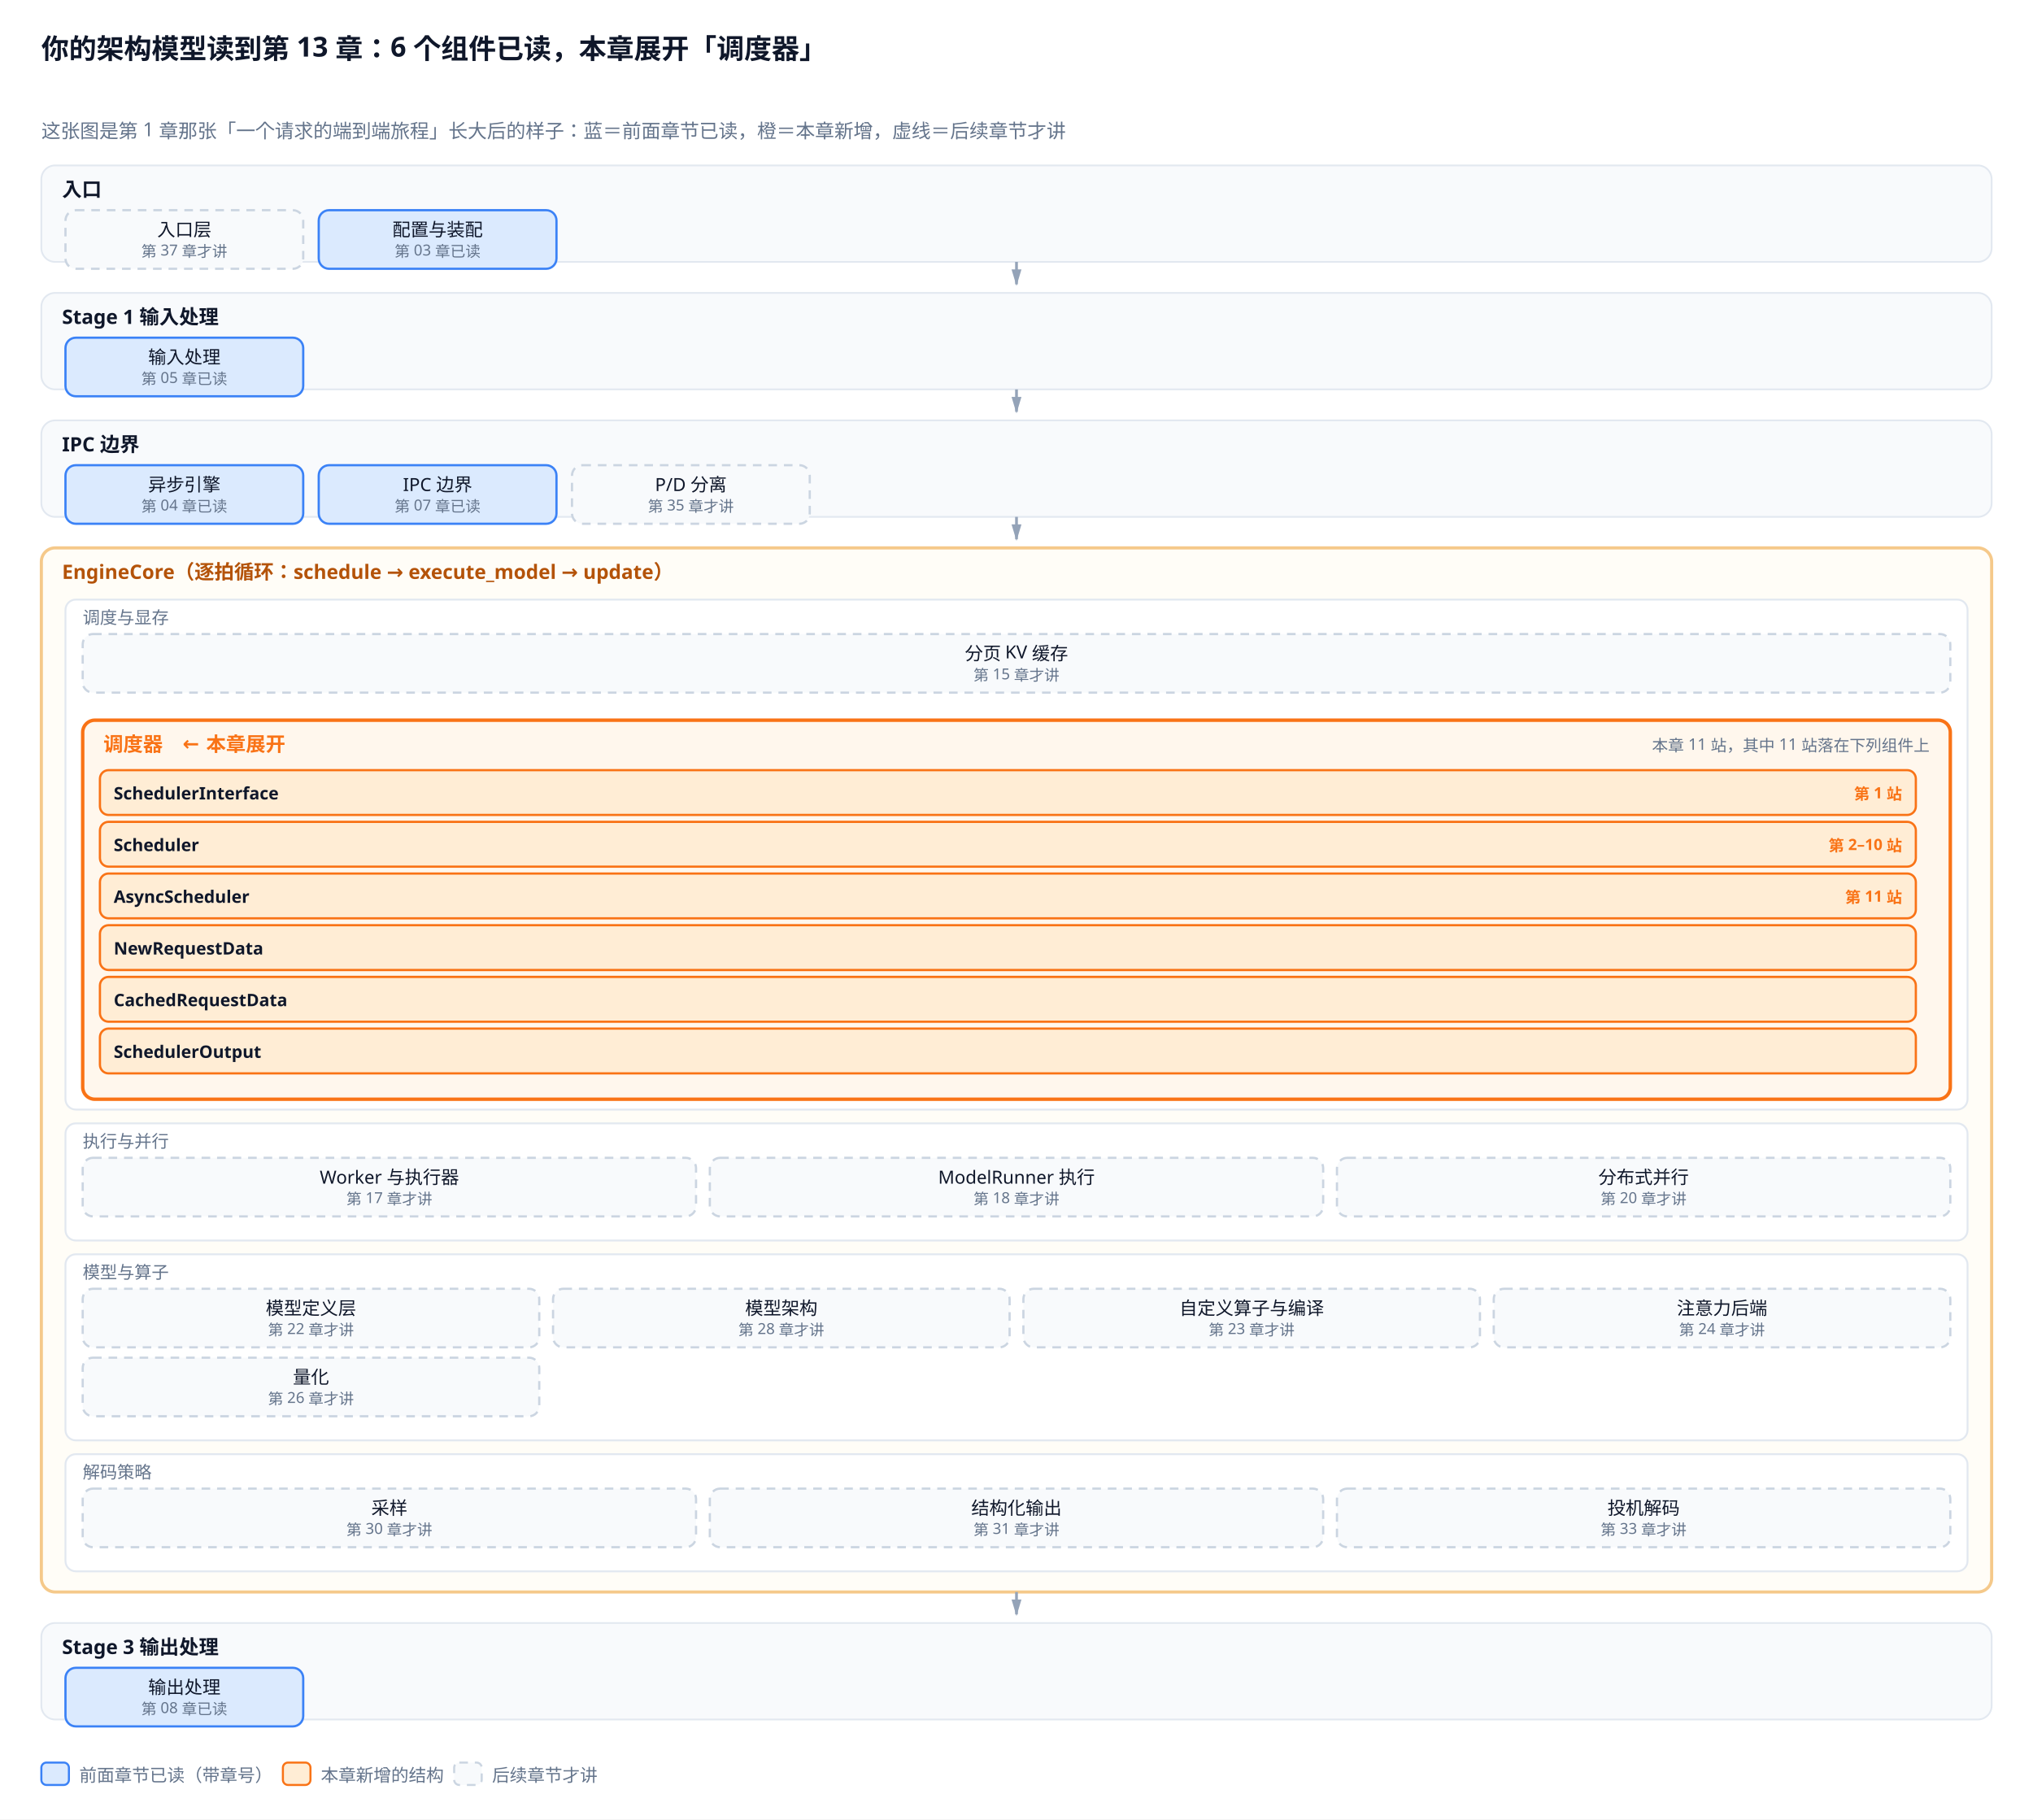
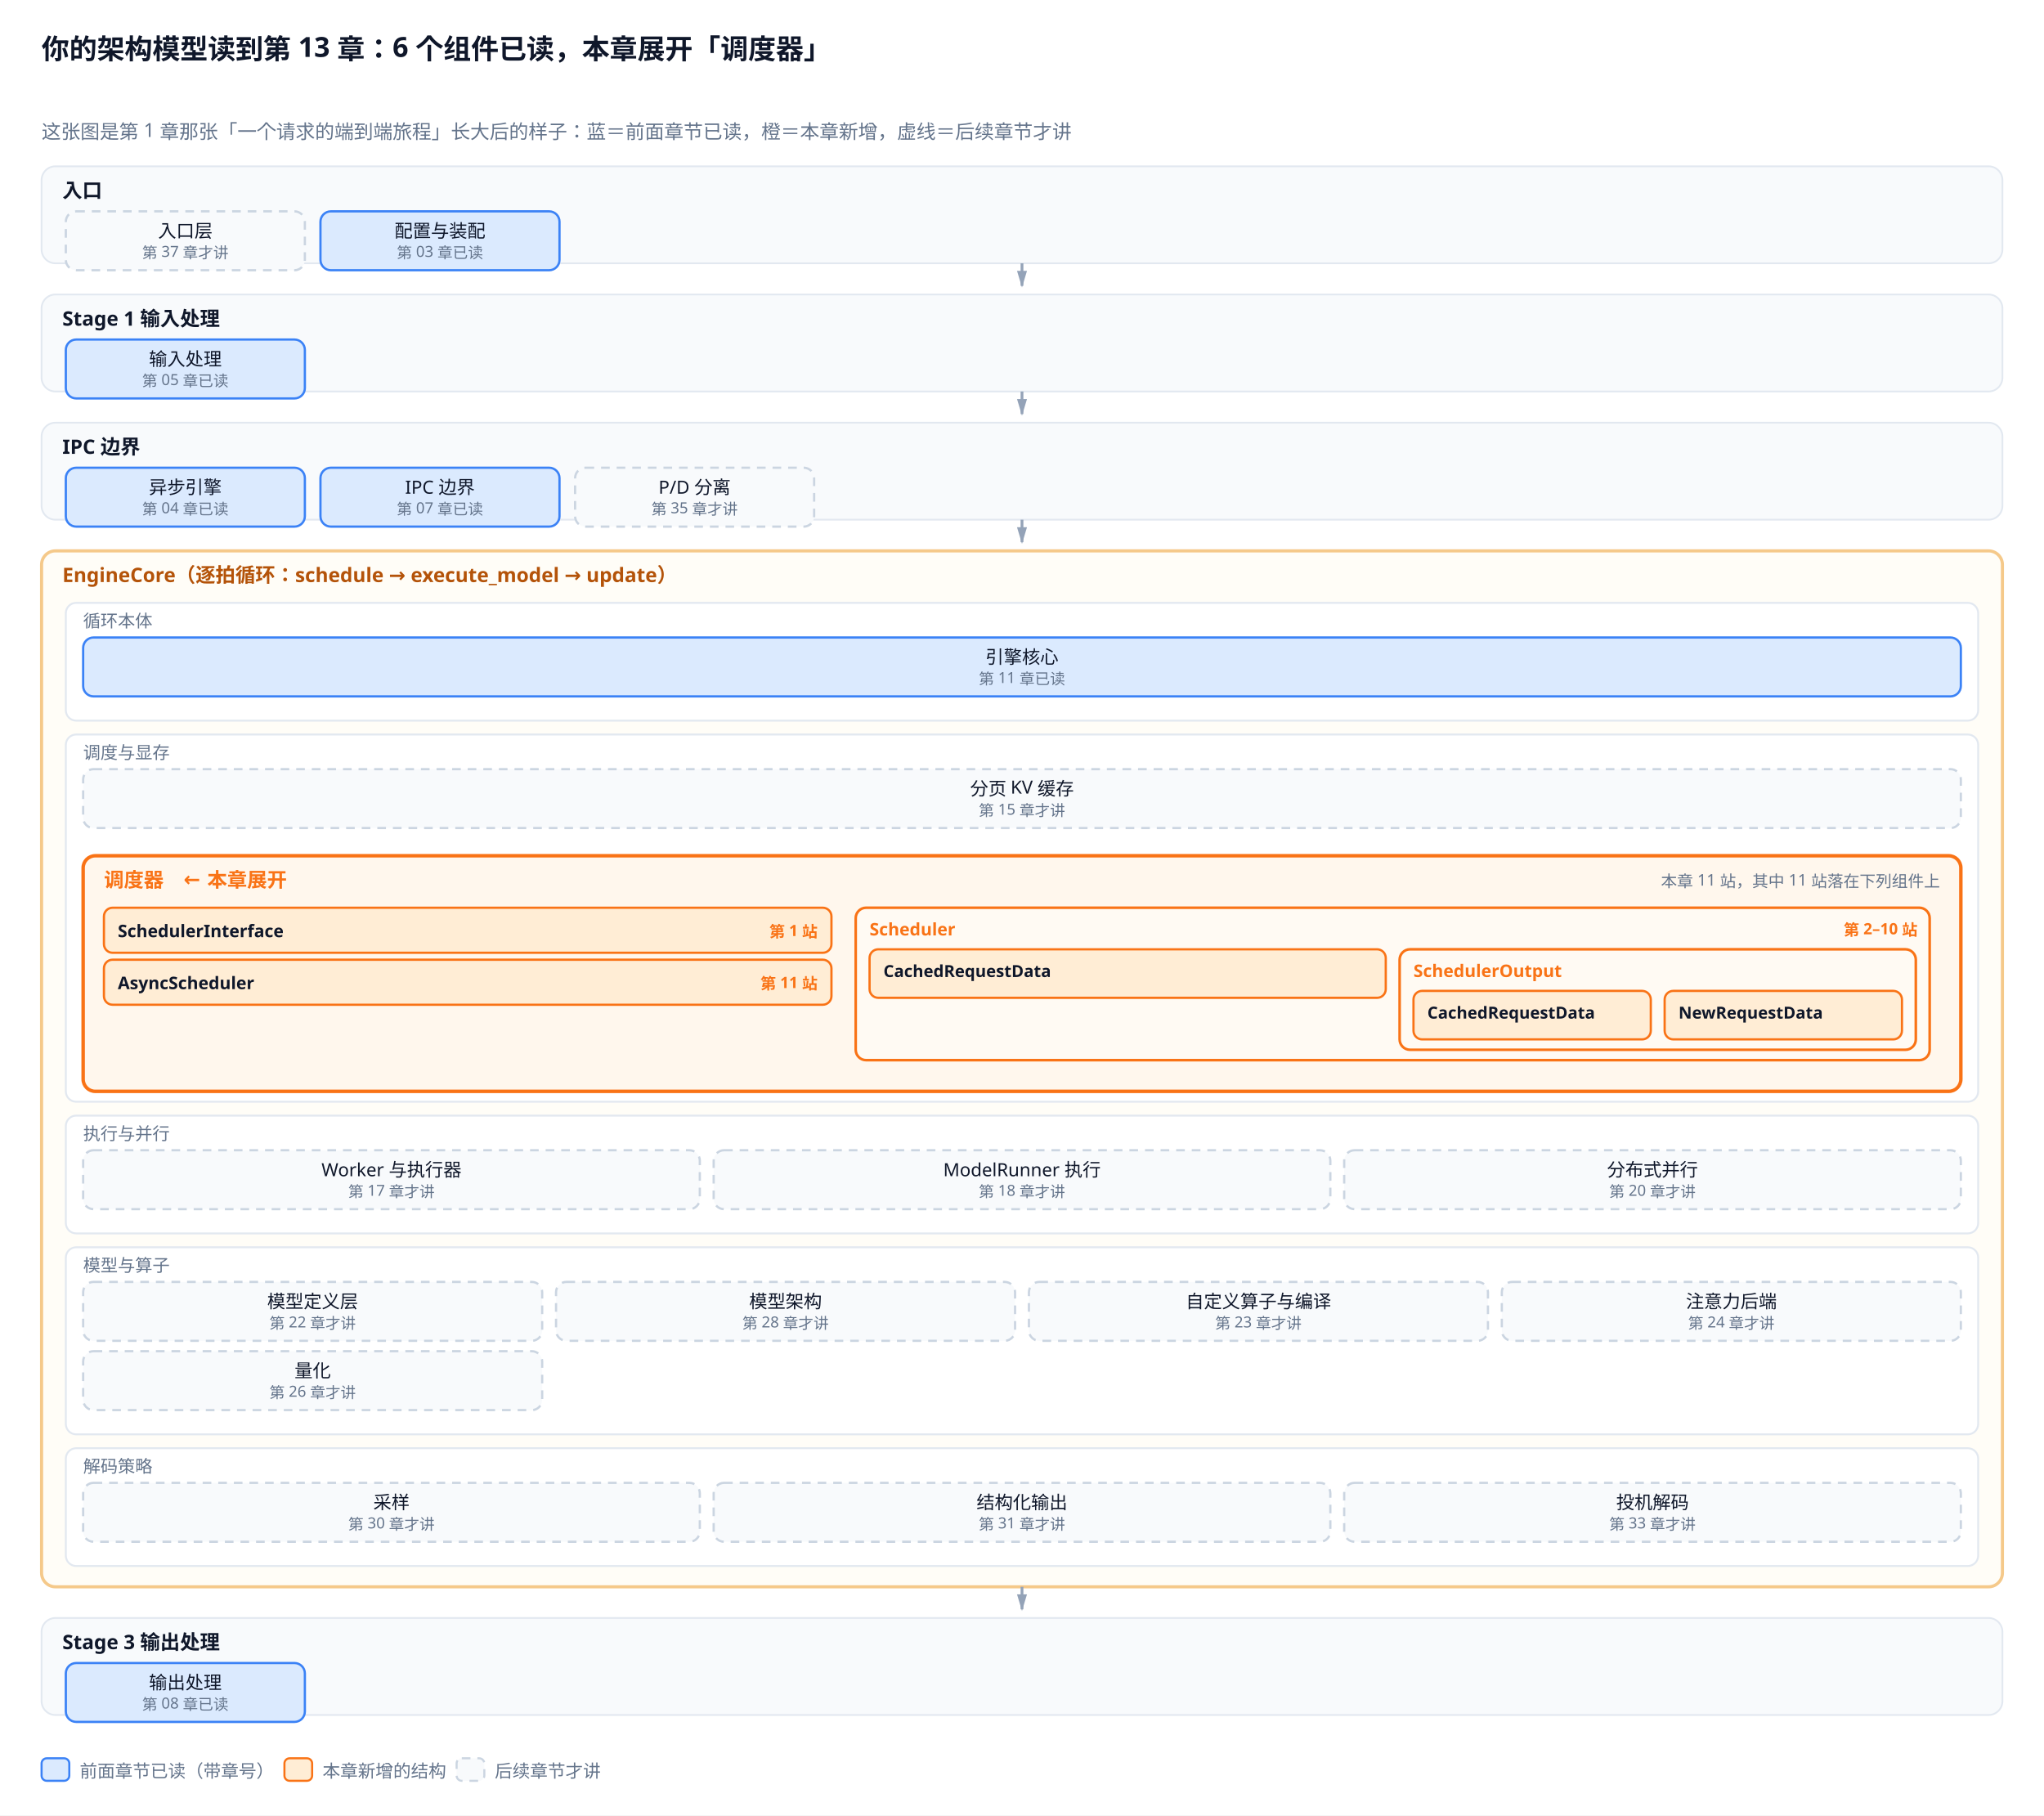
- <svg xmlns="http://www.w3.org/2000/svg" viewBox="0 0 1180 1056">
+ <svg xmlns="http://www.w3.org/2000/svg" viewBox="0 0 1180 1048">
  <defs>
    <marker id="a" viewBox="0 0 10 6" refX="9" refY="3" markerWidth="6" markerHeight="4" orient="auto">
      <path d="M0,0 L10,3 L0,6 Z" fill="#94a3b8" />
    </marker>
    <marker id="a2" viewBox="0 0 10 6" refX="9" refY="3" markerWidth="6" markerHeight="4" orient="auto">
      <path d="M0,0 L10,3 L0,6 Z" fill="#f97316" />
    </marker>
  </defs>
-   <rect width="1180" height="1056" fill="white" />
+   <rect width="1180" height="1048" fill="white" />
  <text x="24" y="34" font-family="sans-serif" font-size="16" fill="#0f172a" font-weight="bold">你的架构模型读到第 13 章：6 个组件已读，本章展开「调度器」</text>
  <text x="24.0" y="80.0" font-family="sans-serif" font-size="11.2" fill="#64748b" text-anchor="start">这张图是第 1 章那张「一个请求的端到端旅程」长大后的样子：蓝＝前面章节已读，橙＝本章新增，虚线＝后续章节才讲</text>
  <rect x="24.0" y="96.0" width="1132.0" height="56.0" rx="8" fill="#f8fafc" stroke="#e2e8f0" stroke-width="1.0" />
  <text x="36.0" y="114.0" font-family="sans-serif" font-size="11.5" fill="#0f172a" text-anchor="start" font-weight="bold">入口</text>
  <rect x="38.0" y="122.0" width="138.0" height="34.0" rx="6" fill="#f8fafc" stroke="#cbd5e1" stroke-width="1.3" stroke-dasharray="5,4" />
  <text x="107.0" y="137.0" font-family="sans-serif" font-size="10.5" fill="#0f172a" text-anchor="middle">入口层</text>
  <text x="107.0" y="149.0" font-family="sans-serif" font-size="8.8" fill="#64748b" text-anchor="middle">第 37 章才讲</text>
  <rect x="185.0" y="122.0" width="138.0" height="34.0" rx="6" fill="#dbeafe" stroke="#3b82f6" stroke-width="1.3" />
  <text x="254.0" y="137.0" font-family="sans-serif" font-size="10.5" fill="#0f172a" text-anchor="middle">配置与装配</text>
  <text x="254.0" y="149.0" font-family="sans-serif" font-size="8.8" fill="#64748b" text-anchor="middle">第 03 章已读</text>
  <path d="M590.0,152.0 L590.0,165.0" stroke="#94a3b8" stroke-width="1.6" marker-end="url(#a)" />
  <rect x="24.0" y="170.0" width="1132.0" height="56.0" rx="8" fill="#f8fafc" stroke="#e2e8f0" stroke-width="1.0" />
  <text x="36.0" y="188.0" font-family="sans-serif" font-size="11.5" fill="#0f172a" text-anchor="start" font-weight="bold">Stage 1 输入处理</text>
  <rect x="38.0" y="196.0" width="138.0" height="34.0" rx="6" fill="#dbeafe" stroke="#3b82f6" stroke-width="1.3" />
  <text x="107.0" y="211.0" font-family="sans-serif" font-size="10.5" fill="#0f172a" text-anchor="middle">输入处理</text>
  <text x="107.0" y="223.0" font-family="sans-serif" font-size="8.8" fill="#64748b" text-anchor="middle">第 05 章已读</text>
  <path d="M590.0,226.0 L590.0,239.0" stroke="#94a3b8" stroke-width="1.6" marker-end="url(#a)" />
  <rect x="24.0" y="244.0" width="1132.0" height="56.0" rx="8" fill="#f8fafc" stroke="#e2e8f0" stroke-width="1.0" />
  <text x="36.0" y="262.0" font-family="sans-serif" font-size="11.5" fill="#0f172a" text-anchor="start" font-weight="bold">IPC 边界</text>
  <rect x="38.0" y="270.0" width="138.0" height="34.0" rx="6" fill="#dbeafe" stroke="#3b82f6" stroke-width="1.3" />
  <text x="107.0" y="285.0" font-family="sans-serif" font-size="10.5" fill="#0f172a" text-anchor="middle">异步引擎</text>
  <text x="107.0" y="297.0" font-family="sans-serif" font-size="8.8" fill="#64748b" text-anchor="middle">第 04 章已读</text>
  <rect x="185.0" y="270.0" width="138.0" height="34.0" rx="6" fill="#dbeafe" stroke="#3b82f6" stroke-width="1.3" />
  <text x="254.0" y="285.0" font-family="sans-serif" font-size="10.5" fill="#0f172a" text-anchor="middle">IPC 边界</text>
  <text x="254.0" y="297.0" font-family="sans-serif" font-size="8.8" fill="#64748b" text-anchor="middle">第 07 章已读</text>
  <rect x="332.0" y="270.0" width="138.0" height="34.0" rx="6" fill="#f8fafc" stroke="#cbd5e1" stroke-width="1.3" stroke-dasharray="5,4" />
  <text x="401.0" y="285.0" font-family="sans-serif" font-size="10.5" fill="#0f172a" text-anchor="middle">P/D 分离</text>
  <text x="401.0" y="297.0" font-family="sans-serif" font-size="8.8" fill="#64748b" text-anchor="middle">第 35 章才讲</text>
  <path d="M590.0,300.0 L590.0,313.0" stroke="#94a3b8" stroke-width="1.6" marker-end="url(#a)" />
-   <rect x="24.0" y="318.0" width="1132.0" height="606.0" rx="8" fill="#fffdf7" stroke="#f5c98a" stroke-width="1.8" />
+   <rect x="24.0" y="318.0" width="1132.0" height="598.0" rx="8" fill="#fffdf7" stroke="#f5c98a" stroke-width="1.8" />
  <text x="36.0" y="336.0" font-family="sans-serif" font-size="11.5" fill="#b45309" text-anchor="start" font-weight="bold">EngineCore（逐拍循环：schedule → execute_model → update）</text>
-   <rect x="38.0" y="348.0" width="1104.0" height="296.0" rx="6" fill="#ffffff" stroke="#e2e8f0" stroke-width="1.1" />
-   <text x="48.0" y="362.0" font-family="sans-serif" font-size="10" fill="#64748b" text-anchor="start">调度与显存</text>
-   <rect x="48.0" y="368.0" width="1084.0" height="34.0" rx="6" fill="#f8fafc" stroke="#cbd5e1" stroke-width="1.3" stroke-dasharray="5,4" />
-   <text x="590.0" y="383.0" font-family="sans-serif" font-size="10.5" fill="#0f172a" text-anchor="middle">分页 KV 缓存</text>
-   <text x="590.0" y="395.0" font-family="sans-serif" font-size="8.8" fill="#64748b" text-anchor="middle">第 15 章才讲</text>
-   <rect x="48.0" y="418.0" width="1084.0" height="220.0" rx="7" fill="#fff7ed" stroke="#f97316" stroke-width="2.0" />
-   <text x="60.0" y="436.0" font-family="sans-serif" font-size="11.5" fill="#f97316" text-anchor="start" font-weight="bold">调度器　← 本章展开</text>
-   <text x="1120.0" y="436.0" font-family="sans-serif" font-size="9.3" fill="#64748b" text-anchor="end">本章 11 站，其中 11 站落在下列组件上</text>
-   <rect x="58.0" y="447.0" width="1054.0" height="26.0" rx="5" fill="#ffedd5" stroke="#f97316" stroke-width="1.3" />
-   <text x="66.0" y="464.0" font-family="sans-serif" font-size="10" fill="#0f172a" text-anchor="start" font-weight="bold">SchedulerInterface</text>
-   <text x="1104.0" y="464.0" font-family="sans-serif" font-size="9" fill="#f97316" text-anchor="end" font-weight="bold">第 1 站</text>
-   <rect x="58.0" y="477.0" width="1054.0" height="26.0" rx="5" fill="#ffedd5" stroke="#f97316" stroke-width="1.3" />
-   <text x="66.0" y="494.0" font-family="sans-serif" font-size="10" fill="#0f172a" text-anchor="start" font-weight="bold">Scheduler</text>
-   <text x="1104.0" y="494.0" font-family="sans-serif" font-size="9" fill="#f97316" text-anchor="end" font-weight="bold">第 2–10 站</text>
-   <rect x="58.0" y="507.0" width="1054.0" height="26.0" rx="5" fill="#ffedd5" stroke="#f97316" stroke-width="1.3" />
-   <text x="66.0" y="524.0" font-family="sans-serif" font-size="10" fill="#0f172a" text-anchor="start" font-weight="bold">AsyncScheduler</text>
-   <text x="1104.0" y="524.0" font-family="sans-serif" font-size="9" fill="#f97316" text-anchor="end" font-weight="bold">第 11 站</text>
-   <rect x="58.0" y="537.0" width="1054.0" height="26.0" rx="5" fill="#ffedd5" stroke="#f97316" stroke-width="1.3" />
-   <text x="66.0" y="554.0" font-family="sans-serif" font-size="10" fill="#0f172a" text-anchor="start" font-weight="bold">NewRequestData</text>
-   <rect x="58.0" y="567.0" width="1054.0" height="26.0" rx="5" fill="#ffedd5" stroke="#f97316" stroke-width="1.3" />
-   <text x="66.0" y="584.0" font-family="sans-serif" font-size="10" fill="#0f172a" text-anchor="start" font-weight="bold">CachedRequestData</text>
-   <rect x="58.0" y="597.0" width="1054.0" height="26.0" rx="5" fill="#ffedd5" stroke="#f97316" stroke-width="1.3" />
-   <text x="66.0" y="614.0" font-family="sans-serif" font-size="10" fill="#0f172a" text-anchor="start" font-weight="bold">SchedulerOutput</text>
-   <rect x="38.0" y="652.0" width="1104.0" height="68.0" rx="6" fill="#ffffff" stroke="#e2e8f0" stroke-width="1.1" />
-   <text x="48.0" y="666.0" font-family="sans-serif" font-size="10" fill="#64748b" text-anchor="start">执行与并行</text>
-   <rect x="48.0" y="672.0" width="356.0" height="34.0" rx="6" fill="#f8fafc" stroke="#cbd5e1" stroke-width="1.3" stroke-dasharray="5,4" />
-   <text x="226.0" y="687.0" font-family="sans-serif" font-size="10.5" fill="#0f172a" text-anchor="middle">Worker 与执行器</text>
-   <text x="226.0" y="699.0" font-family="sans-serif" font-size="8.8" fill="#64748b" text-anchor="middle">第 17 章才讲</text>
-   <rect x="412.0" y="672.0" width="356.0" height="34.0" rx="6" fill="#f8fafc" stroke="#cbd5e1" stroke-width="1.3" stroke-dasharray="5,4" />
-   <text x="590.0" y="687.0" font-family="sans-serif" font-size="10.5" fill="#0f172a" text-anchor="middle">ModelRunner 执行</text>
-   <text x="590.0" y="699.0" font-family="sans-serif" font-size="8.8" fill="#64748b" text-anchor="middle">第 18 章才讲</text>
-   <rect x="776.0" y="672.0" width="356.0" height="34.0" rx="6" fill="#f8fafc" stroke="#cbd5e1" stroke-width="1.3" stroke-dasharray="5,4" />
-   <text x="954.0" y="687.0" font-family="sans-serif" font-size="10.5" fill="#0f172a" text-anchor="middle">分布式并行</text>
-   <text x="954.0" y="699.0" font-family="sans-serif" font-size="8.8" fill="#64748b" text-anchor="middle">第 20 章才讲</text>
-   <rect x="38.0" y="728.0" width="1104.0" height="108.0" rx="6" fill="#ffffff" stroke="#e2e8f0" stroke-width="1.1" />
-   <text x="48.0" y="742.0" font-family="sans-serif" font-size="10" fill="#64748b" text-anchor="start">模型与算子</text>
-   <rect x="48.0" y="748.0" width="265.0" height="34.0" rx="6" fill="#f8fafc" stroke="#cbd5e1" stroke-width="1.3" stroke-dasharray="5,4" />
-   <text x="180.5" y="763.0" font-family="sans-serif" font-size="10.5" fill="#0f172a" text-anchor="middle">模型定义层</text>
-   <text x="180.5" y="775.0" font-family="sans-serif" font-size="8.8" fill="#64748b" text-anchor="middle">第 22 章才讲</text>
-   <rect x="321.0" y="748.0" width="265.0" height="34.0" rx="6" fill="#f8fafc" stroke="#cbd5e1" stroke-width="1.3" stroke-dasharray="5,4" />
-   <text x="453.5" y="763.0" font-family="sans-serif" font-size="10.5" fill="#0f172a" text-anchor="middle">模型架构</text>
-   <text x="453.5" y="775.0" font-family="sans-serif" font-size="8.8" fill="#64748b" text-anchor="middle">第 28 章才讲</text>
-   <rect x="594.0" y="748.0" width="265.0" height="34.0" rx="6" fill="#f8fafc" stroke="#cbd5e1" stroke-width="1.3" stroke-dasharray="5,4" />
-   <text x="726.5" y="763.0" font-family="sans-serif" font-size="10.5" fill="#0f172a" text-anchor="middle">自定义算子与编译</text>
-   <text x="726.5" y="775.0" font-family="sans-serif" font-size="8.8" fill="#64748b" text-anchor="middle">第 23 章才讲</text>
-   <rect x="867.0" y="748.0" width="265.0" height="34.0" rx="6" fill="#f8fafc" stroke="#cbd5e1" stroke-width="1.3" stroke-dasharray="5,4" />
-   <text x="999.5" y="763.0" font-family="sans-serif" font-size="10.5" fill="#0f172a" text-anchor="middle">注意力后端</text>
-   <text x="999.5" y="775.0" font-family="sans-serif" font-size="8.8" fill="#64748b" text-anchor="middle">第 24 章才讲</text>
-   <rect x="48.0" y="788.0" width="265.0" height="34.0" rx="6" fill="#f8fafc" stroke="#cbd5e1" stroke-width="1.3" stroke-dasharray="5,4" />
-   <text x="180.5" y="803.0" font-family="sans-serif" font-size="10.5" fill="#0f172a" text-anchor="middle">量化</text>
-   <text x="180.5" y="815.0" font-family="sans-serif" font-size="8.8" fill="#64748b" text-anchor="middle">第 26 章才讲</text>
-   <rect x="38.0" y="844.0" width="1104.0" height="68.0" rx="6" fill="#ffffff" stroke="#e2e8f0" stroke-width="1.1" />
-   <text x="48.0" y="858.0" font-family="sans-serif" font-size="10" fill="#64748b" text-anchor="start">解码策略</text>
-   <rect x="48.0" y="864.0" width="356.0" height="34.0" rx="6" fill="#f8fafc" stroke="#cbd5e1" stroke-width="1.3" stroke-dasharray="5,4" />
-   <text x="226.0" y="879.0" font-family="sans-serif" font-size="10.5" fill="#0f172a" text-anchor="middle">采样</text>
-   <text x="226.0" y="891.0" font-family="sans-serif" font-size="8.8" fill="#64748b" text-anchor="middle">第 30 章才讲</text>
-   <rect x="412.0" y="864.0" width="356.0" height="34.0" rx="6" fill="#f8fafc" stroke="#cbd5e1" stroke-width="1.3" stroke-dasharray="5,4" />
-   <text x="590.0" y="879.0" font-family="sans-serif" font-size="10.5" fill="#0f172a" text-anchor="middle">结构化输出</text>
-   <text x="590.0" y="891.0" font-family="sans-serif" font-size="8.8" fill="#64748b" text-anchor="middle">第 31 章才讲</text>
-   <rect x="776.0" y="864.0" width="356.0" height="34.0" rx="6" fill="#f8fafc" stroke="#cbd5e1" stroke-width="1.3" stroke-dasharray="5,4" />
-   <text x="954.0" y="879.0" font-family="sans-serif" font-size="10.5" fill="#0f172a" text-anchor="middle">投机解码</text>
-   <text x="954.0" y="891.0" font-family="sans-serif" font-size="8.8" fill="#64748b" text-anchor="middle">第 33 章才讲</text>
-   <path d="M590.0,924.0 L590.0,937.0" stroke="#94a3b8" stroke-width="1.6" marker-end="url(#a)" />
-   <rect x="24.0" y="942.0" width="1132.0" height="56.0" rx="8" fill="#f8fafc" stroke="#e2e8f0" stroke-width="1.0" />
-   <text x="36.0" y="960.0" font-family="sans-serif" font-size="11.5" fill="#0f172a" text-anchor="start" font-weight="bold">Stage 3 输出处理</text>
-   <rect x="38.0" y="968.0" width="138.0" height="34.0" rx="6" fill="#dbeafe" stroke="#3b82f6" stroke-width="1.3" />
-   <text x="107.0" y="983.0" font-family="sans-serif" font-size="10.5" fill="#0f172a" text-anchor="middle">输出处理</text>
-   <text x="107.0" y="995.0" font-family="sans-serif" font-size="8.8" fill="#64748b" text-anchor="middle">第 08 章已读</text>
-   <rect x="24.0" y="1023.0" width="16.0" height="13.0" rx="3" fill="#dbeafe" stroke="#3b82f6" stroke-width="1.2" />
-   <text x="46.0" y="1034.0" font-family="sans-serif" font-size="10.2" fill="#64748b" text-anchor="start">前面章节已读（带章号）</text>
-   <rect x="164.2" y="1023.0" width="16.0" height="13.0" rx="3" fill="#ffedd5" stroke="#f97316" stroke-width="1.2" />
-   <text x="186.2" y="1034.0" font-family="sans-serif" font-size="10.2" fill="#64748b" text-anchor="start">本章新增的结构</text>
-   <rect x="263.6" y="1023.0" width="16.0" height="13.0" rx="3" fill="#f8fafc" stroke="#cbd5e1" stroke-width="1.2" stroke-dasharray="5,4" />
-   <text x="285.6" y="1034.0" font-family="sans-serif" font-size="10.2" fill="#64748b" text-anchor="start">后续章节才讲</text>
+   <rect x="38.0" y="348.0" width="1104.0" height="68.0" rx="6" fill="#ffffff" stroke="#e2e8f0" stroke-width="1.1" />
+   <text x="48.0" y="362.0" font-family="sans-serif" font-size="10" fill="#64748b" text-anchor="start">循环本体</text>
+   <rect x="48.0" y="368.0" width="1084.0" height="34.0" rx="6" fill="#dbeafe" stroke="#3b82f6" stroke-width="1.3" />
+   <text x="590.0" y="383.0" font-family="sans-serif" font-size="10.5" fill="#0f172a" text-anchor="middle">引擎核心</text>
+   <text x="590.0" y="395.0" font-family="sans-serif" font-size="8.8" fill="#64748b" text-anchor="middle">第 11 章已读</text>
+   <rect x="38.0" y="424.0" width="1104.0" height="212.0" rx="6" fill="#ffffff" stroke="#e2e8f0" stroke-width="1.1" />
+   <text x="48.0" y="438.0" font-family="sans-serif" font-size="10" fill="#64748b" text-anchor="start">调度与显存</text>
+   <rect x="48.0" y="444.0" width="1084.0" height="34.0" rx="6" fill="#f8fafc" stroke="#cbd5e1" stroke-width="1.3" stroke-dasharray="5,4" />
+   <text x="590.0" y="459.0" font-family="sans-serif" font-size="10.5" fill="#0f172a" text-anchor="middle">分页 KV 缓存</text>
+   <text x="590.0" y="471.0" font-family="sans-serif" font-size="8.8" fill="#64748b" text-anchor="middle">第 15 章才讲</text>
+   <rect x="48.0" y="494.0" width="1084.0" height="136.0" rx="7" fill="#fff7ed" stroke="#f97316" stroke-width="2.0" />
+   <text x="60.0" y="512.0" font-family="sans-serif" font-size="11.5" fill="#f97316" text-anchor="start" font-weight="bold">调度器　← 本章展开</text>
+   <text x="1120.0" y="512.0" font-family="sans-serif" font-size="9.3" fill="#64748b" text-anchor="end">本章 11 站，其中 11 站落在下列组件上</text>
+   <rect x="60.0" y="524.0" width="420.0" height="26.0" rx="5" fill="#ffedd5" stroke="#f97316" stroke-width="1.3" />
+   <text x="68.0" y="541.0" font-family="sans-serif" font-size="10" fill="#0f172a" text-anchor="start" font-weight="bold">SchedulerInterface</text>
+   <text x="472.0" y="541.0" font-family="sans-serif" font-size="9" fill="#f97316" text-anchor="end" font-weight="bold">第 1 站</text>
+   <rect x="60.0" y="554.0" width="420.0" height="26.0" rx="5" fill="#ffedd5" stroke="#f97316" stroke-width="1.3" />
+   <text x="68.0" y="571.0" font-family="sans-serif" font-size="10" fill="#0f172a" text-anchor="start" font-weight="bold">AsyncScheduler</text>
+   <text x="472.0" y="571.0" font-family="sans-serif" font-size="9" fill="#f97316" text-anchor="end" font-weight="bold">第 11 站</text>
+   <rect x="494.0" y="524.0" width="620.0" height="88.0" rx="6" fill="#fffaf3" stroke="#f97316" stroke-width="1.5" />
+   <text x="502.0" y="540.0" font-family="sans-serif" font-size="10" fill="#f97316" text-anchor="start" font-weight="bold">Scheduler</text>
+   <text x="1107.0" y="540.0" font-family="sans-serif" font-size="9" fill="#f97316" text-anchor="end" font-weight="bold">第 2–10 站</text>
+   <rect x="502.0" y="548.0" width="298.0" height="28.0" rx="5" fill="#ffedd5" stroke="#f97316" stroke-width="1.3" />
+   <text x="510.0" y="564.0" font-family="sans-serif" font-size="9.6" fill="#0f172a" text-anchor="start" font-weight="bold">CachedRequestData</text>
+   <rect x="808.0" y="548.0" width="298.0" height="58.0" rx="6" fill="#fffaf3" stroke="#f97316" stroke-width="1.5" />
+   <text x="816.0" y="564.0" font-family="sans-serif" font-size="10" fill="#f97316" text-anchor="start" font-weight="bold">SchedulerOutput</text>
+   <rect x="816.0" y="572.0" width="137.0" height="28.0" rx="5" fill="#ffedd5" stroke="#f97316" stroke-width="1.3" />
+   <text x="824.0" y="588.0" font-family="sans-serif" font-size="9.6" fill="#0f172a" text-anchor="start" font-weight="bold">CachedRequestData</text>
+   <rect x="961.0" y="572.0" width="137.0" height="28.0" rx="5" fill="#ffedd5" stroke="#f97316" stroke-width="1.3" />
+   <text x="969.0" y="588.0" font-family="sans-serif" font-size="9.6" fill="#0f172a" text-anchor="start" font-weight="bold">NewRequestData</text>
+   <rect x="38.0" y="644.0" width="1104.0" height="68.0" rx="6" fill="#ffffff" stroke="#e2e8f0" stroke-width="1.1" />
+   <text x="48.0" y="658.0" font-family="sans-serif" font-size="10" fill="#64748b" text-anchor="start">执行与并行</text>
+   <rect x="48.0" y="664.0" width="356.0" height="34.0" rx="6" fill="#f8fafc" stroke="#cbd5e1" stroke-width="1.3" stroke-dasharray="5,4" />
+   <text x="226.0" y="679.0" font-family="sans-serif" font-size="10.5" fill="#0f172a" text-anchor="middle">Worker 与执行器</text>
+   <text x="226.0" y="691.0" font-family="sans-serif" font-size="8.8" fill="#64748b" text-anchor="middle">第 17 章才讲</text>
+   <rect x="412.0" y="664.0" width="356.0" height="34.0" rx="6" fill="#f8fafc" stroke="#cbd5e1" stroke-width="1.3" stroke-dasharray="5,4" />
+   <text x="590.0" y="679.0" font-family="sans-serif" font-size="10.5" fill="#0f172a" text-anchor="middle">ModelRunner 执行</text>
+   <text x="590.0" y="691.0" font-family="sans-serif" font-size="8.8" fill="#64748b" text-anchor="middle">第 18 章才讲</text>
+   <rect x="776.0" y="664.0" width="356.0" height="34.0" rx="6" fill="#f8fafc" stroke="#cbd5e1" stroke-width="1.3" stroke-dasharray="5,4" />
+   <text x="954.0" y="679.0" font-family="sans-serif" font-size="10.5" fill="#0f172a" text-anchor="middle">分布式并行</text>
+   <text x="954.0" y="691.0" font-family="sans-serif" font-size="8.8" fill="#64748b" text-anchor="middle">第 20 章才讲</text>
+   <rect x="38.0" y="720.0" width="1104.0" height="108.0" rx="6" fill="#ffffff" stroke="#e2e8f0" stroke-width="1.1" />
+   <text x="48.0" y="734.0" font-family="sans-serif" font-size="10" fill="#64748b" text-anchor="start">模型与算子</text>
+   <rect x="48.0" y="740.0" width="265.0" height="34.0" rx="6" fill="#f8fafc" stroke="#cbd5e1" stroke-width="1.3" stroke-dasharray="5,4" />
+   <text x="180.5" y="755.0" font-family="sans-serif" font-size="10.5" fill="#0f172a" text-anchor="middle">模型定义层</text>
+   <text x="180.5" y="767.0" font-family="sans-serif" font-size="8.8" fill="#64748b" text-anchor="middle">第 22 章才讲</text>
+   <rect x="321.0" y="740.0" width="265.0" height="34.0" rx="6" fill="#f8fafc" stroke="#cbd5e1" stroke-width="1.3" stroke-dasharray="5,4" />
+   <text x="453.5" y="755.0" font-family="sans-serif" font-size="10.5" fill="#0f172a" text-anchor="middle">模型架构</text>
+   <text x="453.5" y="767.0" font-family="sans-serif" font-size="8.8" fill="#64748b" text-anchor="middle">第 28 章才讲</text>
+   <rect x="594.0" y="740.0" width="265.0" height="34.0" rx="6" fill="#f8fafc" stroke="#cbd5e1" stroke-width="1.3" stroke-dasharray="5,4" />
+   <text x="726.5" y="755.0" font-family="sans-serif" font-size="10.5" fill="#0f172a" text-anchor="middle">自定义算子与编译</text>
+   <text x="726.5" y="767.0" font-family="sans-serif" font-size="8.8" fill="#64748b" text-anchor="middle">第 23 章才讲</text>
+   <rect x="867.0" y="740.0" width="265.0" height="34.0" rx="6" fill="#f8fafc" stroke="#cbd5e1" stroke-width="1.3" stroke-dasharray="5,4" />
+   <text x="999.5" y="755.0" font-family="sans-serif" font-size="10.5" fill="#0f172a" text-anchor="middle">注意力后端</text>
+   <text x="999.5" y="767.0" font-family="sans-serif" font-size="8.8" fill="#64748b" text-anchor="middle">第 24 章才讲</text>
+   <rect x="48.0" y="780.0" width="265.0" height="34.0" rx="6" fill="#f8fafc" stroke="#cbd5e1" stroke-width="1.3" stroke-dasharray="5,4" />
+   <text x="180.5" y="795.0" font-family="sans-serif" font-size="10.5" fill="#0f172a" text-anchor="middle">量化</text>
+   <text x="180.5" y="807.0" font-family="sans-serif" font-size="8.8" fill="#64748b" text-anchor="middle">第 26 章才讲</text>
+   <rect x="38.0" y="836.0" width="1104.0" height="68.0" rx="6" fill="#ffffff" stroke="#e2e8f0" stroke-width="1.1" />
+   <text x="48.0" y="850.0" font-family="sans-serif" font-size="10" fill="#64748b" text-anchor="start">解码策略</text>
+   <rect x="48.0" y="856.0" width="356.0" height="34.0" rx="6" fill="#f8fafc" stroke="#cbd5e1" stroke-width="1.3" stroke-dasharray="5,4" />
+   <text x="226.0" y="871.0" font-family="sans-serif" font-size="10.5" fill="#0f172a" text-anchor="middle">采样</text>
+   <text x="226.0" y="883.0" font-family="sans-serif" font-size="8.8" fill="#64748b" text-anchor="middle">第 30 章才讲</text>
+   <rect x="412.0" y="856.0" width="356.0" height="34.0" rx="6" fill="#f8fafc" stroke="#cbd5e1" stroke-width="1.3" stroke-dasharray="5,4" />
+   <text x="590.0" y="871.0" font-family="sans-serif" font-size="10.5" fill="#0f172a" text-anchor="middle">结构化输出</text>
+   <text x="590.0" y="883.0" font-family="sans-serif" font-size="8.8" fill="#64748b" text-anchor="middle">第 31 章才讲</text>
+   <rect x="776.0" y="856.0" width="356.0" height="34.0" rx="6" fill="#f8fafc" stroke="#cbd5e1" stroke-width="1.3" stroke-dasharray="5,4" />
+   <text x="954.0" y="871.0" font-family="sans-serif" font-size="10.5" fill="#0f172a" text-anchor="middle">投机解码</text>
+   <text x="954.0" y="883.0" font-family="sans-serif" font-size="8.8" fill="#64748b" text-anchor="middle">第 33 章才讲</text>
+   <path d="M590.0,916.0 L590.0,929.0" stroke="#94a3b8" stroke-width="1.6" marker-end="url(#a)" />
+   <rect x="24.0" y="934.0" width="1132.0" height="56.0" rx="8" fill="#f8fafc" stroke="#e2e8f0" stroke-width="1.0" />
+   <text x="36.0" y="952.0" font-family="sans-serif" font-size="11.5" fill="#0f172a" text-anchor="start" font-weight="bold">Stage 3 输出处理</text>
+   <rect x="38.0" y="960.0" width="138.0" height="34.0" rx="6" fill="#dbeafe" stroke="#3b82f6" stroke-width="1.3" />
+   <text x="107.0" y="975.0" font-family="sans-serif" font-size="10.5" fill="#0f172a" text-anchor="middle">输出处理</text>
+   <text x="107.0" y="987.0" font-family="sans-serif" font-size="8.8" fill="#64748b" text-anchor="middle">第 08 章已读</text>
+   <rect x="24.0" y="1015.0" width="16.0" height="13.0" rx="3" fill="#dbeafe" stroke="#3b82f6" stroke-width="1.2" />
+   <text x="46.0" y="1026.0" font-family="sans-serif" font-size="10.2" fill="#64748b" text-anchor="start">前面章节已读（带章号）</text>
+   <rect x="164.2" y="1015.0" width="16.0" height="13.0" rx="3" fill="#ffedd5" stroke="#f97316" stroke-width="1.2" />
+   <text x="186.2" y="1026.0" font-family="sans-serif" font-size="10.2" fill="#64748b" text-anchor="start">本章新增的结构</text>
+   <rect x="263.6" y="1015.0" width="16.0" height="13.0" rx="3" fill="#f8fafc" stroke="#cbd5e1" stroke-width="1.2" stroke-dasharray="5,4" />
+   <text x="285.6" y="1026.0" font-family="sans-serif" font-size="10.2" fill="#64748b" text-anchor="start">后续章节才讲</text>
</svg>
